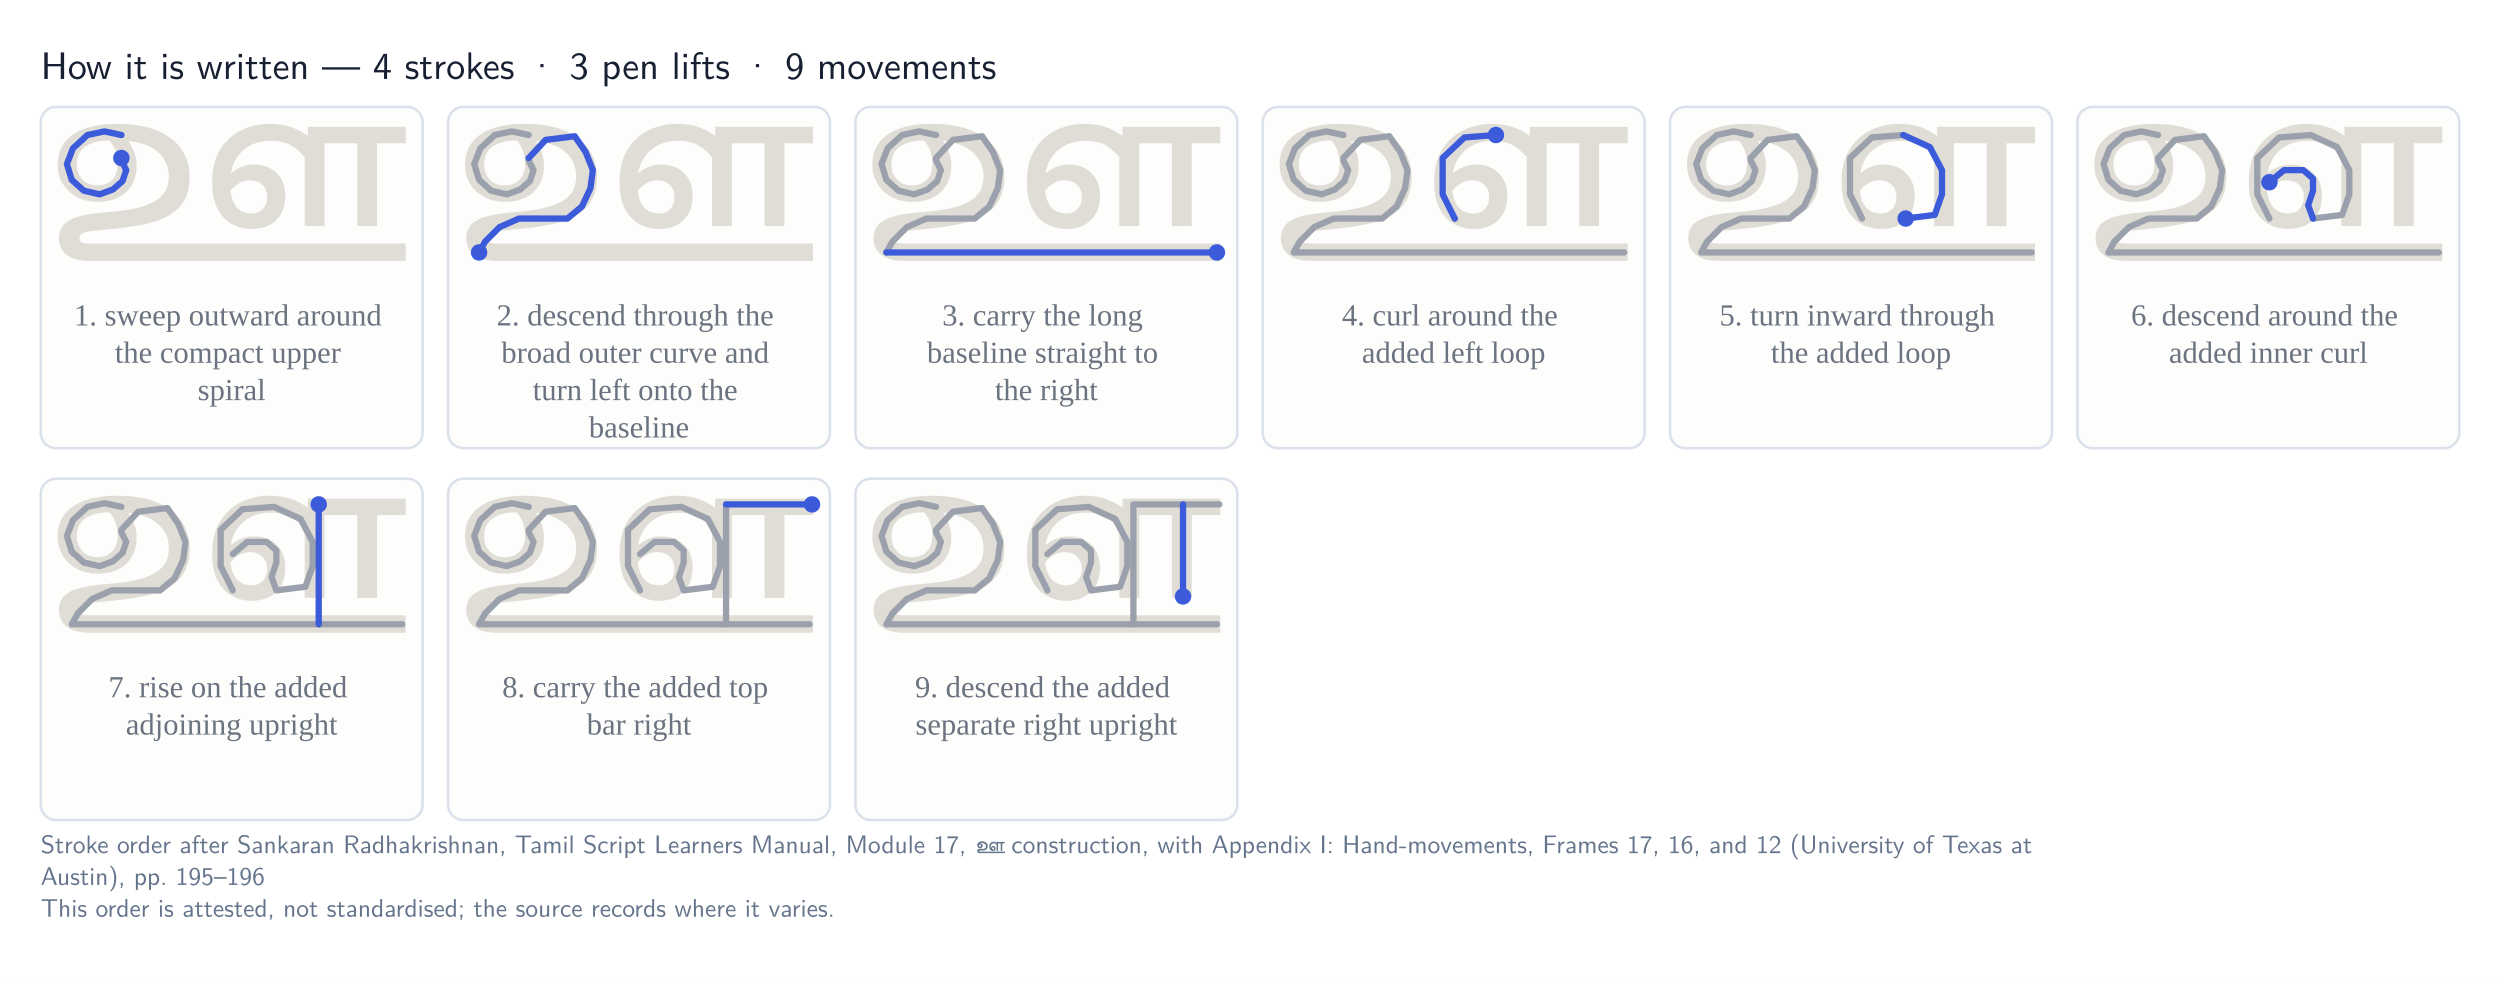
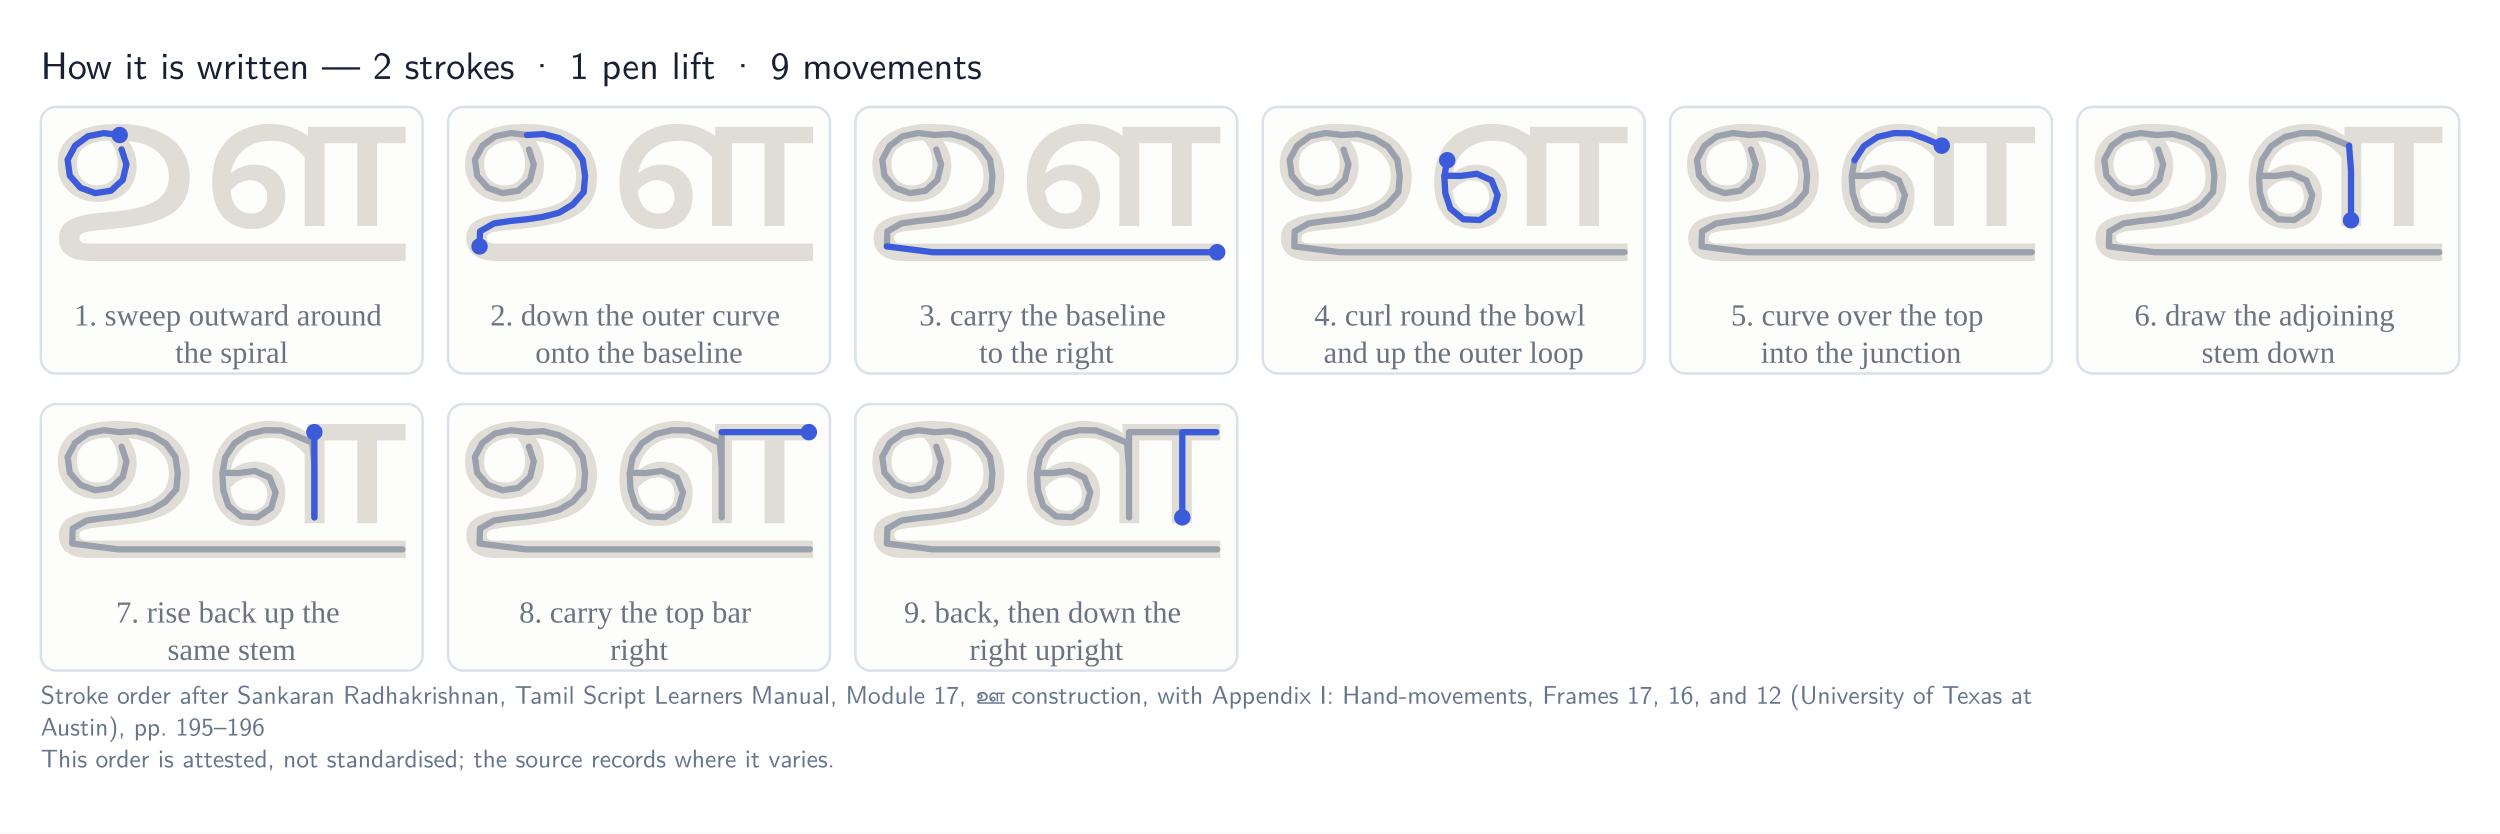
- <svg xmlns="http://www.w3.org/2000/svg" width="982" height="386.1" viewBox="0 0 982 386.1" role="img" aria-label="How to write ஊ: 4 strokes · 3 pen lifts · 9 movements">
-   <rect x="0" y="0" width="982" height="386.1" fill="#ffffff" />
-   <text x="16" y="31" font-family="Latin Modern Sans, sans-serif" font-size="15" fill="#172033">How it is written — 4 strokes · 3 pen lifts · 9 movements</text>
-   <rect x="16" y="42" width="150" height="134.05" rx="6" fill="#fdfdfc" stroke="#dbe1ea" stroke-width="1" />
-   <svg x="16" y="42" width="150" height="134.05" viewBox="-13 -636 1577 1409.3" preserveAspectRatio="xMidYMid meet" overflow="hidden">
+ <svg xmlns="http://www.w3.org/2000/svg" width="982" height="327.42" viewBox="0 0 982 327.42" role="img" aria-label="How to write ஊ: 2 strokes · 1 pen lift · 9 movements">
+   <rect x="0" y="0" width="982" height="327.42" fill="#ffffff" />
+   <text x="16" y="31" font-family="Latin Modern Sans, sans-serif" font-size="15" fill="#172033">How it is written — 2 strokes · 1 pen lift · 9 movements</text>
+   <rect x="16" y="42" width="150" height="104.71" rx="6" fill="#fdfdfc" stroke="#dbe1ea" stroke-width="1" />
+   <svg x="16" y="42" width="150" height="104.71" viewBox="-13 -636 1577 1100.8" preserveAspectRatio="xMidYMid meet" overflow="hidden">
    <g transform="scale(1,-1)">
      <path class="ductus__glyph" d="M298 566Q405 566 472 536.5Q539 507 570.5 457.5Q602 408 602 349Q602 291 581 252.5Q560 214 521 190.5Q482 167 428 154.5Q374 142 309 135L229 127Q193 124 175.5 119.5Q158 115 152.5 109.5Q147 104 147 95Q147 83 155 77.5Q163 72 182 72L1494 72L1494 0L191 0Q144 0 115.5 12.5Q87 25 74.5 46.5Q62 68 62 94Q62 124 78 145Q94 166 130 179Q166 192 226 198L298 205Q368 212 411 226Q454 240 477 259.5Q500 279 508 302Q516 325 516 349Q516 391 494.5 423Q473 455 431.5 474.5Q390 494 330 496L302 497Q291 497 279.5 497Q268 497 263 497Q209 497 172.5 473Q136 449 136 399Q136 362 158.5 337Q181 312 222 312Q259 312 282 335.5Q305 359 305 402Q305 431 294.5 458.5Q284 486 258 510L318 527Q336 513 350.5 492.5Q365 472 374 447Q383 422 383 392Q383 327 341 285.5Q299 244 220 244Q175 244 138 263Q101 282 79 317Q57 352 57 398Q57 455 88 492.5Q119 530 173.5 548Q228 566 298 566ZM858 132Q815 132 777.5 152Q740 172 717.5 215Q695 258 695 325Q695 409 729 462Q763 515 817 540.5Q871 566 931 566Q987 566 1026 551Q1065 536 1096 512L1082 423Q1056 455 1023.5 475.5Q991 496 937 496Q889 496 853 477Q817 458 795.5 424.5Q774 391 770 346L769 321Q769 275 780.5 247.5Q792 220 812 208Q832 196 858 196Q877 196 891 204Q905 212 913.5 227Q922 242 922 263Q922 296 902 314.5Q882 333 850 333Q821 333 795 313.5Q769 294 746 259L731 317Q755 353 791 375.5Q827 398 867 398Q926 398 961.5 363Q997 328 997 270Q997 206 960 169Q923 132 858 132ZM1077 144L1077 467L1090 497L1090 554L1494 554L1494 486L1376 486L1376 144L1294 144L1294 486L1159 486L1159 144L1077 144Z" fill="#e0ddd6" fill-rule="nonzero" />
-       <path class="ductus__done" d="M320 520 L320 520" fill="none" stroke="#9aa1ad" stroke-width="26" stroke-linecap="round" stroke-linejoin="round" />
-       <path class="ductus__pen" d="M320 520 L250 535 L180 520 L120 465 L95 400 L115 335 L165 290 L230 275 L285 295 L325 330 L340 375 L320 415 L320 425" fill="none" stroke="#3b5bdb" stroke-width="26" stroke-linecap="round" stroke-linejoin="round" />
-       <circle class="ductus__tip" cx="320" cy="425" r="34" fill="#3b5bdb" />
+       <path class="ductus__done" d="M321 460 L321 460" fill="none" stroke="#9aa1ad" stroke-width="26" stroke-linecap="round" stroke-linejoin="round" />
+       <path class="ductus__pen" d="M321 460 L341 399 L326 335 L277 290 L212 280 L151 302 L107 352 L98 418 L129 476 L182 515 L247 528 L313 520" fill="none" stroke="#3b5bdb" stroke-width="26" stroke-linecap="round" stroke-linejoin="round" />
+       <circle class="ductus__tip" cx="313" cy="520" r="34" fill="#3b5bdb" />
    </g>
    <text class="ductus__caption" x="775.5" y="266.4" text-anchor="middle" font-size="126.4" fill="#6b7280">
      <tspan x="775.5" y="266.4">1. sweep outward around</tspan>
-       <tspan x="775.5" y="420.6">the compact upper</tspan>
-       <tspan x="775.5" y="574.8">spiral</tspan>
+       <tspan x="775.5" y="420.6">the spiral</tspan>
    </text>
  </svg>
-   <rect x="176" y="42" width="150" height="134.05" rx="6" fill="#fdfdfc" stroke="#dbe1ea" stroke-width="1" />
-   <svg x="176" y="42" width="150" height="134.05" viewBox="-13 -636 1577 1409.3" preserveAspectRatio="xMidYMid meet" overflow="hidden">
+   <rect x="176" y="42" width="150" height="104.71" rx="6" fill="#fdfdfc" stroke="#dbe1ea" stroke-width="1" />
+   <svg x="176" y="42" width="150" height="104.71" viewBox="-13 -636 1577 1100.8" preserveAspectRatio="xMidYMid meet" overflow="hidden">
    <g transform="scale(1,-1)">
      <path class="ductus__glyph" d="M298 566Q405 566 472 536.5Q539 507 570.5 457.5Q602 408 602 349Q602 291 581 252.5Q560 214 521 190.5Q482 167 428 154.5Q374 142 309 135L229 127Q193 124 175.5 119.5Q158 115 152.5 109.5Q147 104 147 95Q147 83 155 77.5Q163 72 182 72L1494 72L1494 0L191 0Q144 0 115.5 12.5Q87 25 74.5 46.5Q62 68 62 94Q62 124 78 145Q94 166 130 179Q166 192 226 198L298 205Q368 212 411 226Q454 240 477 259.5Q500 279 508 302Q516 325 516 349Q516 391 494.5 423Q473 455 431.5 474.5Q390 494 330 496L302 497Q291 497 279.5 497Q268 497 263 497Q209 497 172.5 473Q136 449 136 399Q136 362 158.5 337Q181 312 222 312Q259 312 282 335.5Q305 359 305 402Q305 431 294.5 458.5Q284 486 258 510L318 527Q336 513 350.5 492.5Q365 472 374 447Q383 422 383 392Q383 327 341 285.5Q299 244 220 244Q175 244 138 263Q101 282 79 317Q57 352 57 398Q57 455 88 492.5Q119 530 173.5 548Q228 566 298 566ZM858 132Q815 132 777.5 152Q740 172 717.5 215Q695 258 695 325Q695 409 729 462Q763 515 817 540.5Q871 566 931 566Q987 566 1026 551Q1065 536 1096 512L1082 423Q1056 455 1023.5 475.5Q991 496 937 496Q889 496 853 477Q817 458 795.5 424.5Q774 391 770 346L769 321Q769 275 780.5 247.5Q792 220 812 208Q832 196 858 196Q877 196 891 204Q905 212 913.5 227Q922 242 922 263Q922 296 902 314.5Q882 333 850 333Q821 333 795 313.5Q769 294 746 259L731 317Q755 353 791 375.5Q827 398 867 398Q926 398 961.5 363Q997 328 997 270Q997 206 960 169Q923 132 858 132ZM1077 144L1077 467L1090 497L1090 554L1494 554L1494 486L1376 486L1376 144L1294 144L1294 486L1159 486L1159 144L1077 144Z" fill="#e0ddd6" fill-rule="nonzero" />
-       <path class="ductus__done" d="M320 520 L250 535 L180 520 L120 465 L95 400 L115 335 L165 290 L230 275 L285 295 L325 330 L340 375 L320 415 L320 425 L320 425" fill="none" stroke="#9aa1ad" stroke-width="26" stroke-linecap="round" stroke-linejoin="round" />
-       <path class="ductus__pen" d="M320 425 L390 500 L510 515 L555 450 L585 375 L575 300 L540 225 L480 175 L380 175 L280 175 L200 140 L140 80 L115 35" fill="none" stroke="#3b5bdb" stroke-width="26" stroke-linecap="round" stroke-linejoin="round" />
-       <circle class="ductus__tip" cx="115" cy="35" r="34" fill="#3b5bdb" />
+       <path class="ductus__done" d="M321 460 L341 399 L326 335 L277 290 L212 280 L151 302 L107 352 L98 418 L129 476 L182 515 L247 528 L313 520 L313 520" fill="none" stroke="#9aa1ad" stroke-width="26" stroke-linecap="round" stroke-linejoin="round" />
+       <path class="ductus__pen" d="M313 520 L381 524 L446 507 L504 472 L543 418 L553 351 L547 284 L502 233 L445 199 L379 182 L312 172 L244 165 L177 155 L119 122 L117 60" fill="none" stroke="#3b5bdb" stroke-width="26" stroke-linecap="round" stroke-linejoin="round" />
+       <circle class="ductus__tip" cx="117" cy="60" r="34" fill="#3b5bdb" />
    </g>
    <text class="ductus__caption" x="775.5" y="266.4" text-anchor="middle" font-size="126.4" fill="#6b7280">
-       <tspan x="775.5" y="266.4">2. descend through the</tspan>
-       <tspan x="775.5" y="420.6">broad outer curve and</tspan>
-       <tspan x="775.5" y="574.8">turn left onto the</tspan>
-       <tspan x="775.5" y="729">baseline</tspan>
+       <tspan x="775.5" y="266.4">2. down the outer curve</tspan>
+       <tspan x="775.5" y="420.6">onto the baseline</tspan>
    </text>
  </svg>
-   <rect x="336" y="42" width="150" height="134.05" rx="6" fill="#fdfdfc" stroke="#dbe1ea" stroke-width="1" />
-   <svg x="336" y="42" width="150" height="134.05" viewBox="-13 -636 1577 1409.3" preserveAspectRatio="xMidYMid meet" overflow="hidden">
+   <rect x="336" y="42" width="150" height="104.71" rx="6" fill="#fdfdfc" stroke="#dbe1ea" stroke-width="1" />
+   <svg x="336" y="42" width="150" height="104.71" viewBox="-13 -636 1577 1100.8" preserveAspectRatio="xMidYMid meet" overflow="hidden">
    <g transform="scale(1,-1)">
      <path class="ductus__glyph" d="M298 566Q405 566 472 536.5Q539 507 570.5 457.5Q602 408 602 349Q602 291 581 252.5Q560 214 521 190.5Q482 167 428 154.5Q374 142 309 135L229 127Q193 124 175.5 119.5Q158 115 152.5 109.5Q147 104 147 95Q147 83 155 77.5Q163 72 182 72L1494 72L1494 0L191 0Q144 0 115.5 12.5Q87 25 74.5 46.5Q62 68 62 94Q62 124 78 145Q94 166 130 179Q166 192 226 198L298 205Q368 212 411 226Q454 240 477 259.5Q500 279 508 302Q516 325 516 349Q516 391 494.5 423Q473 455 431.5 474.5Q390 494 330 496L302 497Q291 497 279.5 497Q268 497 263 497Q209 497 172.5 473Q136 449 136 399Q136 362 158.5 337Q181 312 222 312Q259 312 282 335.5Q305 359 305 402Q305 431 294.5 458.5Q284 486 258 510L318 527Q336 513 350.5 492.5Q365 472 374 447Q383 422 383 392Q383 327 341 285.5Q299 244 220 244Q175 244 138 263Q101 282 79 317Q57 352 57 398Q57 455 88 492.5Q119 530 173.5 548Q228 566 298 566ZM858 132Q815 132 777.5 152Q740 172 717.5 215Q695 258 695 325Q695 409 729 462Q763 515 817 540.5Q871 566 931 566Q987 566 1026 551Q1065 536 1096 512L1082 423Q1056 455 1023.5 475.5Q991 496 937 496Q889 496 853 477Q817 458 795.5 424.5Q774 391 770 346L769 321Q769 275 780.5 247.5Q792 220 812 208Q832 196 858 196Q877 196 891 204Q905 212 913.5 227Q922 242 922 263Q922 296 902 314.5Q882 333 850 333Q821 333 795 313.5Q769 294 746 259L731 317Q755 353 791 375.5Q827 398 867 398Q926 398 961.5 363Q997 328 997 270Q997 206 960 169Q923 132 858 132ZM1077 144L1077 467L1090 497L1090 554L1494 554L1494 486L1376 486L1376 144L1294 144L1294 486L1159 486L1159 144L1077 144Z" fill="#e0ddd6" fill-rule="nonzero" />
-       <path class="ductus__done" d="M320 520 L250 535 L180 520 L120 465 L95 400 L115 335 L165 290 L230 275 L285 295 L325 330 L340 375 L320 415 L320 425 L390 500 L510 515 L555 450 L585 375 L575 300 L540 225 L480 175 L380 175 L280 175 L200 140 L140 80 L115 35" fill="none" stroke="#9aa1ad" stroke-width="26" stroke-linecap="round" stroke-linejoin="round" />
-       <path class="ductus__pen" d="M115 35 L115 35 L350 35 L700 35 L1050 35 L1300 35 L1480 35" fill="none" stroke="#3b5bdb" stroke-width="26" stroke-linecap="round" stroke-linejoin="round" />
-       <circle class="ductus__tip" cx="1480" cy="35" r="34" fill="#3b5bdb" />
+       <path class="ductus__done" d="M321 460 L341 399 L326 335 L277 290 L212 280 L151 302 L107 352 L98 418 L129 476 L182 515 L247 528 L313 520 L381 524 L446 507 L504 472 L543 418 L553 351 L547 284 L502 233 L445 199 L379 182 L312 172 L244 165 L177 155 L119 122 L117 60 L117 60" fill="none" stroke="#9aa1ad" stroke-width="26" stroke-linecap="round" stroke-linejoin="round" />
+       <path class="ductus__pen" d="M117 60 L307 36 L503 36 L698 36 L894 36 L1090 36 L1285 36 L1481 36" fill="none" stroke="#3b5bdb" stroke-width="26" stroke-linecap="round" stroke-linejoin="round" />
+       <circle class="ductus__tip" cx="1481" cy="36" r="34" fill="#3b5bdb" />
    </g>
    <text class="ductus__caption" x="775.5" y="266.4" text-anchor="middle" font-size="126.4" fill="#6b7280">
-       <tspan x="775.5" y="266.4">3. carry the long</tspan>
-       <tspan x="775.5" y="420.6">baseline straight to</tspan>
-       <tspan x="775.5" y="574.8">the right</tspan>
+       <tspan x="775.5" y="266.4">3. carry the baseline</tspan>
+       <tspan x="775.5" y="420.6">to the right</tspan>
    </text>
  </svg>
-   <rect x="496" y="42" width="150" height="134.05" rx="6" fill="#fdfdfc" stroke="#dbe1ea" stroke-width="1" />
-   <svg x="496" y="42" width="150" height="134.05" viewBox="-13 -636 1577 1409.3" preserveAspectRatio="xMidYMid meet" overflow="hidden">
+   <rect x="496" y="42" width="150" height="104.71" rx="6" fill="#fdfdfc" stroke="#dbe1ea" stroke-width="1" />
+   <svg x="496" y="42" width="150" height="104.71" viewBox="-13 -636 1577 1100.8" preserveAspectRatio="xMidYMid meet" overflow="hidden">
    <g transform="scale(1,-1)">
      <path class="ductus__glyph" d="M298 566Q405 566 472 536.5Q539 507 570.5 457.5Q602 408 602 349Q602 291 581 252.5Q560 214 521 190.5Q482 167 428 154.5Q374 142 309 135L229 127Q193 124 175.5 119.5Q158 115 152.5 109.5Q147 104 147 95Q147 83 155 77.5Q163 72 182 72L1494 72L1494 0L191 0Q144 0 115.5 12.5Q87 25 74.5 46.5Q62 68 62 94Q62 124 78 145Q94 166 130 179Q166 192 226 198L298 205Q368 212 411 226Q454 240 477 259.5Q500 279 508 302Q516 325 516 349Q516 391 494.5 423Q473 455 431.5 474.5Q390 494 330 496L302 497Q291 497 279.5 497Q268 497 263 497Q209 497 172.5 473Q136 449 136 399Q136 362 158.5 337Q181 312 222 312Q259 312 282 335.5Q305 359 305 402Q305 431 294.5 458.5Q284 486 258 510L318 527Q336 513 350.5 492.5Q365 472 374 447Q383 422 383 392Q383 327 341 285.5Q299 244 220 244Q175 244 138 263Q101 282 79 317Q57 352 57 398Q57 455 88 492.5Q119 530 173.5 548Q228 566 298 566ZM858 132Q815 132 777.5 152Q740 172 717.5 215Q695 258 695 325Q695 409 729 462Q763 515 817 540.5Q871 566 931 566Q987 566 1026 551Q1065 536 1096 512L1082 423Q1056 455 1023.5 475.5Q991 496 937 496Q889 496 853 477Q817 458 795.5 424.5Q774 391 770 346L769 321Q769 275 780.5 247.5Q792 220 812 208Q832 196 858 196Q877 196 891 204Q905 212 913.5 227Q922 242 922 263Q922 296 902 314.5Q882 333 850 333Q821 333 795 313.5Q769 294 746 259L731 317Q755 353 791 375.5Q827 398 867 398Q926 398 961.5 363Q997 328 997 270Q997 206 960 169Q923 132 858 132ZM1077 144L1077 467L1090 497L1090 554L1494 554L1494 486L1376 486L1376 144L1294 144L1294 486L1159 486L1159 144L1077 144Z" fill="#e0ddd6" fill-rule="nonzero" />
-       <path class="ductus__done" d="M320 520 L250 535 L180 520 L120 465 L95 400 L115 335 L165 290 L230 275 L285 295 L325 330 L340 375 L320 415 L320 425 L390 500 L510 515 L555 450 L585 375 L575 300 L540 225 L480 175 L380 175 L280 175 L200 140 L140 80 L115 35 L350 35 L700 35 L1050 35 L1300 35 L1480 35" fill="none" stroke="#9aa1ad" stroke-width="26" stroke-linecap="round" stroke-linejoin="round" />
-       <path class="ductus__done" d="M780 175 L780 175" fill="none" stroke="#9aa1ad" stroke-width="26" stroke-linecap="round" stroke-linejoin="round" />
-       <path class="ductus__pen" d="M780 175 L730 275 L730 425 L820 510 L950 520" fill="none" stroke="#3b5bdb" stroke-width="26" stroke-linecap="round" stroke-linejoin="round" />
-       <circle class="ductus__tip" cx="950" cy="520" r="34" fill="#3b5bdb" />
+       <path class="ductus__done" d="M321 460 L341 399 L326 335 L277 290 L212 280 L151 302 L107 352 L98 418 L129 476 L182 515 L247 528 L313 520 L381 524 L446 507 L504 472 L543 418 L553 351 L547 284 L502 233 L445 199 L379 182 L312 172 L244 165 L177 155 L119 122 L117 60 L307 36 L503 36 L698 36 L894 36 L1090 36 L1285 36 L1481 36" fill="none" stroke="#9aa1ad" stroke-width="26" stroke-linecap="round" stroke-linejoin="round" />
+       <path class="ductus__done" d="M737 352 L737 352" fill="none" stroke="#9aa1ad" stroke-width="26" stroke-linecap="round" stroke-linejoin="round" />
+       <path class="ductus__pen" d="M737 352 L804 351 L871 360 L932 333 L957 271 L939 207 L883 169 L815 172 L762 216 L741 280 L737 349 L749 416" fill="none" stroke="#3b5bdb" stroke-width="26" stroke-linecap="round" stroke-linejoin="round" />
+       <circle class="ductus__tip" cx="749" cy="416" r="34" fill="#3b5bdb" />
    </g>
    <text class="ductus__caption" x="775.5" y="266.4" text-anchor="middle" font-size="126.4" fill="#6b7280">
-       <tspan x="775.5" y="266.4">4. curl around the</tspan>
-       <tspan x="775.5" y="420.6">added left loop</tspan>
+       <tspan x="775.5" y="266.4">4. curl round the bowl</tspan>
+       <tspan x="775.5" y="420.6">and up the outer loop</tspan>
    </text>
  </svg>
-   <rect x="656" y="42" width="150" height="134.05" rx="6" fill="#fdfdfc" stroke="#dbe1ea" stroke-width="1" />
-   <svg x="656" y="42" width="150" height="134.05" viewBox="-13 -636 1577 1409.3" preserveAspectRatio="xMidYMid meet" overflow="hidden">
+   <rect x="656" y="42" width="150" height="104.71" rx="6" fill="#fdfdfc" stroke="#dbe1ea" stroke-width="1" />
+   <svg x="656" y="42" width="150" height="104.71" viewBox="-13 -636 1577 1100.8" preserveAspectRatio="xMidYMid meet" overflow="hidden">
    <g transform="scale(1,-1)">
      <path class="ductus__glyph" d="M298 566Q405 566 472 536.5Q539 507 570.5 457.5Q602 408 602 349Q602 291 581 252.5Q560 214 521 190.5Q482 167 428 154.5Q374 142 309 135L229 127Q193 124 175.5 119.5Q158 115 152.5 109.5Q147 104 147 95Q147 83 155 77.5Q163 72 182 72L1494 72L1494 0L191 0Q144 0 115.5 12.5Q87 25 74.5 46.5Q62 68 62 94Q62 124 78 145Q94 166 130 179Q166 192 226 198L298 205Q368 212 411 226Q454 240 477 259.5Q500 279 508 302Q516 325 516 349Q516 391 494.5 423Q473 455 431.5 474.5Q390 494 330 496L302 497Q291 497 279.5 497Q268 497 263 497Q209 497 172.5 473Q136 449 136 399Q136 362 158.5 337Q181 312 222 312Q259 312 282 335.5Q305 359 305 402Q305 431 294.5 458.5Q284 486 258 510L318 527Q336 513 350.5 492.5Q365 472 374 447Q383 422 383 392Q383 327 341 285.5Q299 244 220 244Q175 244 138 263Q101 282 79 317Q57 352 57 398Q57 455 88 492.5Q119 530 173.5 548Q228 566 298 566ZM858 132Q815 132 777.5 152Q740 172 717.5 215Q695 258 695 325Q695 409 729 462Q763 515 817 540.5Q871 566 931 566Q987 566 1026 551Q1065 536 1096 512L1082 423Q1056 455 1023.5 475.5Q991 496 937 496Q889 496 853 477Q817 458 795.5 424.5Q774 391 770 346L769 321Q769 275 780.5 247.5Q792 220 812 208Q832 196 858 196Q877 196 891 204Q905 212 913.5 227Q922 242 922 263Q922 296 902 314.5Q882 333 850 333Q821 333 795 313.5Q769 294 746 259L731 317Q755 353 791 375.5Q827 398 867 398Q926 398 961.5 363Q997 328 997 270Q997 206 960 169Q923 132 858 132ZM1077 144L1077 467L1090 497L1090 554L1494 554L1494 486L1376 486L1376 144L1294 144L1294 486L1159 486L1159 144L1077 144Z" fill="#e0ddd6" fill-rule="nonzero" />
-       <path class="ductus__done" d="M320 520 L250 535 L180 520 L120 465 L95 400 L115 335 L165 290 L230 275 L285 295 L325 330 L340 375 L320 415 L320 425 L390 500 L510 515 L555 450 L585 375 L575 300 L540 225 L480 175 L380 175 L280 175 L200 140 L140 80 L115 35 L350 35 L700 35 L1050 35 L1300 35 L1480 35" fill="none" stroke="#9aa1ad" stroke-width="26" stroke-linecap="round" stroke-linejoin="round" />
-       <path class="ductus__done" d="M780 175 L730 275 L730 425 L820 510 L950 520 L950 520" fill="none" stroke="#9aa1ad" stroke-width="26" stroke-linecap="round" stroke-linejoin="round" />
-       <path class="ductus__pen" d="M950 520 L1060 470 L1110 375 L1110 275 L1080 190 L960 175" fill="none" stroke="#3b5bdb" stroke-width="26" stroke-linecap="round" stroke-linejoin="round" />
-       <circle class="ductus__tip" cx="960" cy="175" r="34" fill="#3b5bdb" />
+       <path class="ductus__done" d="M321 460 L341 399 L326 335 L277 290 L212 280 L151 302 L107 352 L98 418 L129 476 L182 515 L247 528 L313 520 L381 524 L446 507 L504 472 L543 418 L553 351 L547 284 L502 233 L445 199 L379 182 L312 172 L244 165 L177 155 L119 122 L117 60 L307 36 L503 36 L698 36 L894 36 L1090 36 L1285 36 L1481 36" fill="none" stroke="#9aa1ad" stroke-width="26" stroke-linecap="round" stroke-linejoin="round" />
+       <path class="ductus__done" d="M737 352 L804 351 L871 360 L932 333 L957 271 L939 207 L883 169 L815 172 L762 216 L741 280 L737 349 L749 416 L749 416" fill="none" stroke="#9aa1ad" stroke-width="26" stroke-linecap="round" stroke-linejoin="round" />
+       <path class="ductus__pen" d="M749 416 L787 474 L844 512 L912 528 L981 527 L1046 503 L1109 476" fill="none" stroke="#3b5bdb" stroke-width="26" stroke-linecap="round" stroke-linejoin="round" />
+       <circle class="ductus__tip" cx="1109" cy="476" r="34" fill="#3b5bdb" />
    </g>
    <text class="ductus__caption" x="775.5" y="266.4" text-anchor="middle" font-size="126.4" fill="#6b7280">
-       <tspan x="775.5" y="266.4">5. turn inward through</tspan>
-       <tspan x="775.5" y="420.6">the added loop</tspan>
+       <tspan x="775.5" y="266.4">5. curve over the top</tspan>
+       <tspan x="775.5" y="420.6">into the junction</tspan>
    </text>
  </svg>
-   <rect x="816" y="42" width="150" height="134.05" rx="6" fill="#fdfdfc" stroke="#dbe1ea" stroke-width="1" />
-   <svg x="816" y="42" width="150" height="134.05" viewBox="-13 -636 1577 1409.3" preserveAspectRatio="xMidYMid meet" overflow="hidden">
+   <rect x="816" y="42" width="150" height="104.71" rx="6" fill="#fdfdfc" stroke="#dbe1ea" stroke-width="1" />
+   <svg x="816" y="42" width="150" height="104.71" viewBox="-13 -636 1577 1100.8" preserveAspectRatio="xMidYMid meet" overflow="hidden">
    <g transform="scale(1,-1)">
      <path class="ductus__glyph" d="M298 566Q405 566 472 536.5Q539 507 570.5 457.5Q602 408 602 349Q602 291 581 252.5Q560 214 521 190.5Q482 167 428 154.5Q374 142 309 135L229 127Q193 124 175.5 119.5Q158 115 152.5 109.5Q147 104 147 95Q147 83 155 77.5Q163 72 182 72L1494 72L1494 0L191 0Q144 0 115.5 12.5Q87 25 74.5 46.5Q62 68 62 94Q62 124 78 145Q94 166 130 179Q166 192 226 198L298 205Q368 212 411 226Q454 240 477 259.5Q500 279 508 302Q516 325 516 349Q516 391 494.5 423Q473 455 431.5 474.5Q390 494 330 496L302 497Q291 497 279.5 497Q268 497 263 497Q209 497 172.5 473Q136 449 136 399Q136 362 158.5 337Q181 312 222 312Q259 312 282 335.5Q305 359 305 402Q305 431 294.5 458.5Q284 486 258 510L318 527Q336 513 350.5 492.5Q365 472 374 447Q383 422 383 392Q383 327 341 285.5Q299 244 220 244Q175 244 138 263Q101 282 79 317Q57 352 57 398Q57 455 88 492.5Q119 530 173.5 548Q228 566 298 566ZM858 132Q815 132 777.5 152Q740 172 717.5 215Q695 258 695 325Q695 409 729 462Q763 515 817 540.5Q871 566 931 566Q987 566 1026 551Q1065 536 1096 512L1082 423Q1056 455 1023.5 475.5Q991 496 937 496Q889 496 853 477Q817 458 795.5 424.5Q774 391 770 346L769 321Q769 275 780.5 247.5Q792 220 812 208Q832 196 858 196Q877 196 891 204Q905 212 913.5 227Q922 242 922 263Q922 296 902 314.5Q882 333 850 333Q821 333 795 313.5Q769 294 746 259L731 317Q755 353 791 375.5Q827 398 867 398Q926 398 961.5 363Q997 328 997 270Q997 206 960 169Q923 132 858 132ZM1077 144L1077 467L1090 497L1090 554L1494 554L1494 486L1376 486L1376 144L1294 144L1294 486L1159 486L1159 144L1077 144Z" fill="#e0ddd6" fill-rule="nonzero" />
-       <path class="ductus__done" d="M320 520 L250 535 L180 520 L120 465 L95 400 L115 335 L165 290 L230 275 L285 295 L325 330 L340 375 L320 415 L320 425 L390 500 L510 515 L555 450 L585 375 L575 300 L540 225 L480 175 L380 175 L280 175 L200 140 L140 80 L115 35 L350 35 L700 35 L1050 35 L1300 35 L1480 35" fill="none" stroke="#9aa1ad" stroke-width="26" stroke-linecap="round" stroke-linejoin="round" />
-       <path class="ductus__done" d="M780 175 L730 275 L730 425 L820 510 L950 520 L1060 470 L1110 375 L1110 275 L1080 190 L960 175 L960 175" fill="none" stroke="#9aa1ad" stroke-width="26" stroke-linecap="round" stroke-linejoin="round" />
-       <path class="ductus__pen" d="M960 175 L940 230 L960 290 L960 340 L920 375 L840 375 L780 325" fill="none" stroke="#3b5bdb" stroke-width="26" stroke-linecap="round" stroke-linejoin="round" />
-       <circle class="ductus__tip" cx="780" cy="325" r="34" fill="#3b5bdb" />
+       <path class="ductus__done" d="M321 460 L341 399 L326 335 L277 290 L212 280 L151 302 L107 352 L98 418 L129 476 L182 515 L247 528 L313 520 L381 524 L446 507 L504 472 L543 418 L553 351 L547 284 L502 233 L445 199 L379 182 L312 172 L244 165 L177 155 L119 122 L117 60 L307 36 L503 36 L698 36 L894 36 L1090 36 L1285 36 L1481 36" fill="none" stroke="#9aa1ad" stroke-width="26" stroke-linecap="round" stroke-linejoin="round" />
+       <path class="ductus__done" d="M737 352 L804 351 L871 360 L932 333 L957 271 L939 207 L883 169 L815 172 L762 216 L741 280 L737 349 L749 416 L787 474 L844 512 L912 528 L981 527 L1046 503 L1109 476 L1109 476" fill="none" stroke="#9aa1ad" stroke-width="26" stroke-linecap="round" stroke-linejoin="round" />
+       <path class="ductus__pen" d="M1109 476 L1117 374 L1117 271 L1117 168" fill="none" stroke="#3b5bdb" stroke-width="26" stroke-linecap="round" stroke-linejoin="round" />
+       <circle class="ductus__tip" cx="1117" cy="168" r="34" fill="#3b5bdb" />
    </g>
    <text class="ductus__caption" x="775.5" y="266.4" text-anchor="middle" font-size="126.4" fill="#6b7280">
-       <tspan x="775.5" y="266.4">6. descend around the</tspan>
-       <tspan x="775.5" y="420.6">added inner curl</tspan>
+       <tspan x="775.5" y="266.4">6. draw the adjoining</tspan>
+       <tspan x="775.5" y="420.6">stem down</tspan>
    </text>
  </svg>
-   <rect x="16" y="188.05" width="150" height="134.05" rx="6" fill="#fdfdfc" stroke="#dbe1ea" stroke-width="1" />
-   <svg x="16" y="188.05" width="150" height="134.05" viewBox="-13 -636 1577 1409.3" preserveAspectRatio="xMidYMid meet" overflow="hidden">
+   <rect x="16" y="158.71" width="150" height="104.71" rx="6" fill="#fdfdfc" stroke="#dbe1ea" stroke-width="1" />
+   <svg x="16" y="158.71" width="150" height="104.71" viewBox="-13 -636 1577 1100.8" preserveAspectRatio="xMidYMid meet" overflow="hidden">
    <g transform="scale(1,-1)">
      <path class="ductus__glyph" d="M298 566Q405 566 472 536.5Q539 507 570.5 457.5Q602 408 602 349Q602 291 581 252.5Q560 214 521 190.5Q482 167 428 154.5Q374 142 309 135L229 127Q193 124 175.5 119.5Q158 115 152.5 109.5Q147 104 147 95Q147 83 155 77.5Q163 72 182 72L1494 72L1494 0L191 0Q144 0 115.5 12.5Q87 25 74.5 46.5Q62 68 62 94Q62 124 78 145Q94 166 130 179Q166 192 226 198L298 205Q368 212 411 226Q454 240 477 259.5Q500 279 508 302Q516 325 516 349Q516 391 494.5 423Q473 455 431.5 474.5Q390 494 330 496L302 497Q291 497 279.5 497Q268 497 263 497Q209 497 172.5 473Q136 449 136 399Q136 362 158.5 337Q181 312 222 312Q259 312 282 335.5Q305 359 305 402Q305 431 294.5 458.5Q284 486 258 510L318 527Q336 513 350.5 492.5Q365 472 374 447Q383 422 383 392Q383 327 341 285.5Q299 244 220 244Q175 244 138 263Q101 282 79 317Q57 352 57 398Q57 455 88 492.5Q119 530 173.5 548Q228 566 298 566ZM858 132Q815 132 777.5 152Q740 172 717.5 215Q695 258 695 325Q695 409 729 462Q763 515 817 540.5Q871 566 931 566Q987 566 1026 551Q1065 536 1096 512L1082 423Q1056 455 1023.5 475.5Q991 496 937 496Q889 496 853 477Q817 458 795.5 424.5Q774 391 770 346L769 321Q769 275 780.5 247.5Q792 220 812 208Q832 196 858 196Q877 196 891 204Q905 212 913.5 227Q922 242 922 263Q922 296 902 314.5Q882 333 850 333Q821 333 795 313.5Q769 294 746 259L731 317Q755 353 791 375.5Q827 398 867 398Q926 398 961.5 363Q997 328 997 270Q997 206 960 169Q923 132 858 132ZM1077 144L1077 467L1090 497L1090 554L1494 554L1494 486L1376 486L1376 144L1294 144L1294 486L1159 486L1159 144L1077 144Z" fill="#e0ddd6" fill-rule="nonzero" />
-       <path class="ductus__done" d="M320 520 L250 535 L180 520 L120 465 L95 400 L115 335 L165 290 L230 275 L285 295 L325 330 L340 375 L320 415 L320 425 L390 500 L510 515 L555 450 L585 375 L575 300 L540 225 L480 175 L380 175 L280 175 L200 140 L140 80 L115 35 L350 35 L700 35 L1050 35 L1300 35 L1480 35" fill="none" stroke="#9aa1ad" stroke-width="26" stroke-linecap="round" stroke-linejoin="round" />
-       <path class="ductus__done" d="M780 175 L730 275 L730 425 L820 510 L950 520 L1060 470 L1110 375 L1110 275 L1080 190 L960 175 L940 230 L960 290 L960 340 L920 375 L840 375 L780 325" fill="none" stroke="#9aa1ad" stroke-width="26" stroke-linecap="round" stroke-linejoin="round" />
-       <path class="ductus__done" d="M1135 35 L1135 35" fill="none" stroke="#9aa1ad" stroke-width="26" stroke-linecap="round" stroke-linejoin="round" />
-       <path class="ductus__pen" d="M1135 35 L1135 210 L1135 390 L1135 530 L1135 530" fill="none" stroke="#3b5bdb" stroke-width="26" stroke-linecap="round" stroke-linejoin="round" />
-       <circle class="ductus__tip" cx="1135" cy="530" r="34" fill="#3b5bdb" />
+       <path class="ductus__done" d="M321 460 L341 399 L326 335 L277 290 L212 280 L151 302 L107 352 L98 418 L129 476 L182 515 L247 528 L313 520 L381 524 L446 507 L504 472 L543 418 L553 351 L547 284 L502 233 L445 199 L379 182 L312 172 L244 165 L177 155 L119 122 L117 60 L307 36 L503 36 L698 36 L894 36 L1090 36 L1285 36 L1481 36" fill="none" stroke="#9aa1ad" stroke-width="26" stroke-linecap="round" stroke-linejoin="round" />
+       <path class="ductus__done" d="M737 352 L804 351 L871 360 L932 333 L957 271 L939 207 L883 169 L815 172 L762 216 L741 280 L737 349 L749 416 L787 474 L844 512 L912 528 L981 527 L1046 503 L1109 476 L1117 374 L1117 271 L1117 168" fill="none" stroke="#9aa1ad" stroke-width="26" stroke-linecap="round" stroke-linejoin="round" />
+       <path class="ductus__pen" d="M1117 168 L1117 168 L1117 256 L1117 344 L1117 432 L1117 520" fill="none" stroke="#3b5bdb" stroke-width="26" stroke-linecap="round" stroke-linejoin="round" />
+       <circle class="ductus__tip" cx="1117" cy="520" r="34" fill="#3b5bdb" />
    </g>
    <text class="ductus__caption" x="775.5" y="266.4" text-anchor="middle" font-size="126.4" fill="#6b7280">
-       <tspan x="775.5" y="266.4">7. rise on the added</tspan>
-       <tspan x="775.5" y="420.6">adjoining upright</tspan>
+       <tspan x="775.5" y="266.4">7. rise back up the</tspan>
+       <tspan x="775.5" y="420.6">same stem</tspan>
    </text>
  </svg>
-   <rect x="176" y="188.05" width="150" height="134.05" rx="6" fill="#fdfdfc" stroke="#dbe1ea" stroke-width="1" />
-   <svg x="176" y="188.05" width="150" height="134.05" viewBox="-13 -636 1577 1409.3" preserveAspectRatio="xMidYMid meet" overflow="hidden">
+   <rect x="176" y="158.71" width="150" height="104.71" rx="6" fill="#fdfdfc" stroke="#dbe1ea" stroke-width="1" />
+   <svg x="176" y="158.71" width="150" height="104.71" viewBox="-13 -636 1577 1100.8" preserveAspectRatio="xMidYMid meet" overflow="hidden">
    <g transform="scale(1,-1)">
      <path class="ductus__glyph" d="M298 566Q405 566 472 536.5Q539 507 570.5 457.5Q602 408 602 349Q602 291 581 252.5Q560 214 521 190.5Q482 167 428 154.5Q374 142 309 135L229 127Q193 124 175.5 119.5Q158 115 152.5 109.5Q147 104 147 95Q147 83 155 77.5Q163 72 182 72L1494 72L1494 0L191 0Q144 0 115.5 12.5Q87 25 74.5 46.5Q62 68 62 94Q62 124 78 145Q94 166 130 179Q166 192 226 198L298 205Q368 212 411 226Q454 240 477 259.5Q500 279 508 302Q516 325 516 349Q516 391 494.5 423Q473 455 431.5 474.5Q390 494 330 496L302 497Q291 497 279.5 497Q268 497 263 497Q209 497 172.5 473Q136 449 136 399Q136 362 158.5 337Q181 312 222 312Q259 312 282 335.5Q305 359 305 402Q305 431 294.5 458.5Q284 486 258 510L318 527Q336 513 350.5 492.5Q365 472 374 447Q383 422 383 392Q383 327 341 285.5Q299 244 220 244Q175 244 138 263Q101 282 79 317Q57 352 57 398Q57 455 88 492.5Q119 530 173.5 548Q228 566 298 566ZM858 132Q815 132 777.5 152Q740 172 717.5 215Q695 258 695 325Q695 409 729 462Q763 515 817 540.5Q871 566 931 566Q987 566 1026 551Q1065 536 1096 512L1082 423Q1056 455 1023.5 475.5Q991 496 937 496Q889 496 853 477Q817 458 795.5 424.5Q774 391 770 346L769 321Q769 275 780.5 247.5Q792 220 812 208Q832 196 858 196Q877 196 891 204Q905 212 913.5 227Q922 242 922 263Q922 296 902 314.5Q882 333 850 333Q821 333 795 313.5Q769 294 746 259L731 317Q755 353 791 375.5Q827 398 867 398Q926 398 961.5 363Q997 328 997 270Q997 206 960 169Q923 132 858 132ZM1077 144L1077 467L1090 497L1090 554L1494 554L1494 486L1376 486L1376 144L1294 144L1294 486L1159 486L1159 144L1077 144Z" fill="#e0ddd6" fill-rule="nonzero" />
-       <path class="ductus__done" d="M320 520 L250 535 L180 520 L120 465 L95 400 L115 335 L165 290 L230 275 L285 295 L325 330 L340 375 L320 415 L320 425 L390 500 L510 515 L555 450 L585 375 L575 300 L540 225 L480 175 L380 175 L280 175 L200 140 L140 80 L115 35 L350 35 L700 35 L1050 35 L1300 35 L1480 35" fill="none" stroke="#9aa1ad" stroke-width="26" stroke-linecap="round" stroke-linejoin="round" />
-       <path class="ductus__done" d="M780 175 L730 275 L730 425 L820 510 L950 520 L1060 470 L1110 375 L1110 275 L1080 190 L960 175 L940 230 L960 290 L960 340 L920 375 L840 375 L780 325" fill="none" stroke="#9aa1ad" stroke-width="26" stroke-linecap="round" stroke-linejoin="round" />
-       <path class="ductus__done" d="M1135 35 L1135 210 L1135 390 L1135 530 L1135 530" fill="none" stroke="#9aa1ad" stroke-width="26" stroke-linecap="round" stroke-linejoin="round" />
-       <path class="ductus__pen" d="M1135 530 L1250 530 L1375 530 L1490 530" fill="none" stroke="#3b5bdb" stroke-width="26" stroke-linecap="round" stroke-linejoin="round" />
-       <circle class="ductus__tip" cx="1490" cy="530" r="34" fill="#3b5bdb" />
+       <path class="ductus__done" d="M321 460 L341 399 L326 335 L277 290 L212 280 L151 302 L107 352 L98 418 L129 476 L182 515 L247 528 L313 520 L381 524 L446 507 L504 472 L543 418 L553 351 L547 284 L502 233 L445 199 L379 182 L312 172 L244 165 L177 155 L119 122 L117 60 L307 36 L503 36 L698 36 L894 36 L1090 36 L1285 36 L1481 36" fill="none" stroke="#9aa1ad" stroke-width="26" stroke-linecap="round" stroke-linejoin="round" />
+       <path class="ductus__done" d="M737 352 L804 351 L871 360 L932 333 L957 271 L939 207 L883 169 L815 172 L762 216 L741 280 L737 349 L749 416 L787 474 L844 512 L912 528 L981 527 L1046 503 L1109 476 L1117 374 L1117 271 L1117 168 L1117 256 L1117 344 L1117 432 L1117 520 L1117 520" fill="none" stroke="#9aa1ad" stroke-width="26" stroke-linecap="round" stroke-linejoin="round" />
+       <path class="ductus__pen" d="M1117 520 L1189 520 L1261 520 L1333 520 L1405 520 L1477 520" fill="none" stroke="#3b5bdb" stroke-width="26" stroke-linecap="round" stroke-linejoin="round" />
+       <circle class="ductus__tip" cx="1477" cy="520" r="34" fill="#3b5bdb" />
    </g>
    <text class="ductus__caption" x="775.5" y="266.4" text-anchor="middle" font-size="126.4" fill="#6b7280">
-       <tspan x="775.5" y="266.4">8. carry the added top</tspan>
-       <tspan x="775.5" y="420.6">bar right</tspan>
+       <tspan x="775.5" y="266.4">8. carry the top bar</tspan>
+       <tspan x="775.5" y="420.6">right</tspan>
    </text>
  </svg>
-   <rect x="336" y="188.05" width="150" height="134.05" rx="6" fill="#fdfdfc" stroke="#dbe1ea" stroke-width="1" />
-   <svg x="336" y="188.05" width="150" height="134.05" viewBox="-13 -636 1577 1409.3" preserveAspectRatio="xMidYMid meet" overflow="hidden">
+   <rect x="336" y="158.71" width="150" height="104.71" rx="6" fill="#fdfdfc" stroke="#dbe1ea" stroke-width="1" />
+   <svg x="336" y="158.71" width="150" height="104.71" viewBox="-13 -636 1577 1100.8" preserveAspectRatio="xMidYMid meet" overflow="hidden">
    <g transform="scale(1,-1)">
      <path class="ductus__glyph" d="M298 566Q405 566 472 536.5Q539 507 570.5 457.5Q602 408 602 349Q602 291 581 252.5Q560 214 521 190.5Q482 167 428 154.5Q374 142 309 135L229 127Q193 124 175.5 119.5Q158 115 152.5 109.5Q147 104 147 95Q147 83 155 77.5Q163 72 182 72L1494 72L1494 0L191 0Q144 0 115.5 12.5Q87 25 74.5 46.5Q62 68 62 94Q62 124 78 145Q94 166 130 179Q166 192 226 198L298 205Q368 212 411 226Q454 240 477 259.5Q500 279 508 302Q516 325 516 349Q516 391 494.5 423Q473 455 431.5 474.5Q390 494 330 496L302 497Q291 497 279.5 497Q268 497 263 497Q209 497 172.5 473Q136 449 136 399Q136 362 158.5 337Q181 312 222 312Q259 312 282 335.5Q305 359 305 402Q305 431 294.5 458.5Q284 486 258 510L318 527Q336 513 350.5 492.5Q365 472 374 447Q383 422 383 392Q383 327 341 285.5Q299 244 220 244Q175 244 138 263Q101 282 79 317Q57 352 57 398Q57 455 88 492.5Q119 530 173.5 548Q228 566 298 566ZM858 132Q815 132 777.5 152Q740 172 717.5 215Q695 258 695 325Q695 409 729 462Q763 515 817 540.5Q871 566 931 566Q987 566 1026 551Q1065 536 1096 512L1082 423Q1056 455 1023.5 475.5Q991 496 937 496Q889 496 853 477Q817 458 795.5 424.5Q774 391 770 346L769 321Q769 275 780.5 247.5Q792 220 812 208Q832 196 858 196Q877 196 891 204Q905 212 913.5 227Q922 242 922 263Q922 296 902 314.5Q882 333 850 333Q821 333 795 313.5Q769 294 746 259L731 317Q755 353 791 375.5Q827 398 867 398Q926 398 961.5 363Q997 328 997 270Q997 206 960 169Q923 132 858 132ZM1077 144L1077 467L1090 497L1090 554L1494 554L1494 486L1376 486L1376 144L1294 144L1294 486L1159 486L1159 144L1077 144Z" fill="#e0ddd6" fill-rule="nonzero" />
-       <path class="ductus__done" d="M320 520 L250 535 L180 520 L120 465 L95 400 L115 335 L165 290 L230 275 L285 295 L325 330 L340 375 L320 415 L320 425 L390 500 L510 515 L555 450 L585 375 L575 300 L540 225 L480 175 L380 175 L280 175 L200 140 L140 80 L115 35 L350 35 L700 35 L1050 35 L1300 35 L1480 35" fill="none" stroke="#9aa1ad" stroke-width="26" stroke-linecap="round" stroke-linejoin="round" />
-       <path class="ductus__done" d="M780 175 L730 275 L730 425 L820 510 L950 520 L1060 470 L1110 375 L1110 275 L1080 190 L960 175 L940 230 L960 290 L960 340 L920 375 L840 375 L780 325" fill="none" stroke="#9aa1ad" stroke-width="26" stroke-linecap="round" stroke-linejoin="round" />
-       <path class="ductus__done" d="M1135 35 L1135 210 L1135 390 L1135 530 L1250 530 L1375 530 L1490 530" fill="none" stroke="#9aa1ad" stroke-width="26" stroke-linecap="round" stroke-linejoin="round" />
-       <path class="ductus__done" d="M1340 530 L1340 530" fill="none" stroke="#9aa1ad" stroke-width="26" stroke-linecap="round" stroke-linejoin="round" />
-       <path class="ductus__pen" d="M1340 530 L1340 400 L1340 270 L1340 150" fill="none" stroke="#3b5bdb" stroke-width="26" stroke-linecap="round" stroke-linejoin="round" />
-       <circle class="ductus__tip" cx="1340" cy="150" r="34" fill="#3b5bdb" />
+       <path class="ductus__done" d="M321 460 L341 399 L326 335 L277 290 L212 280 L151 302 L107 352 L98 418 L129 476 L182 515 L247 528 L313 520 L381 524 L446 507 L504 472 L543 418 L553 351 L547 284 L502 233 L445 199 L379 182 L312 172 L244 165 L177 155 L119 122 L117 60 L307 36 L503 36 L698 36 L894 36 L1090 36 L1285 36 L1481 36" fill="none" stroke="#9aa1ad" stroke-width="26" stroke-linecap="round" stroke-linejoin="round" />
+       <path class="ductus__done" d="M737 352 L804 351 L871 360 L932 333 L957 271 L939 207 L883 169 L815 172 L762 216 L741 280 L737 349 L749 416 L787 474 L844 512 L912 528 L981 527 L1046 503 L1109 476 L1117 374 L1117 271 L1117 168 L1117 256 L1117 344 L1117 432 L1117 520 L1189 520 L1261 520 L1333 520 L1405 520 L1477 520 L1477 520" fill="none" stroke="#9aa1ad" stroke-width="26" stroke-linecap="round" stroke-linejoin="round" />
+       <path class="ductus__pen" d="M1477 520 L1407 520 L1337 520 L1337 450 L1337 379 L1337 309 L1337 238 L1337 168" fill="none" stroke="#3b5bdb" stroke-width="26" stroke-linecap="round" stroke-linejoin="round" />
+       <circle class="ductus__tip" cx="1337" cy="168" r="34" fill="#3b5bdb" />
    </g>
    <text class="ductus__caption" x="775.5" y="266.4" text-anchor="middle" font-size="126.4" fill="#6b7280">
-       <tspan x="775.5" y="266.4">9. descend the added</tspan>
-       <tspan x="775.5" y="420.6">separate right upright</tspan>
+       <tspan x="775.5" y="266.4">9. back, then down the</tspan>
+       <tspan x="775.5" y="420.6">right upright</tspan>
    </text>
  </svg>
-   <text x="16" y="335.1" font-family="Latin Modern Sans, sans-serif" font-size="10" fill="#64748b">Stroke order after Sankaran Radhakrishnan, Tamil Script Learners Manual, Module 17, ஊ construction, with Appendix I: Hand-movements, Frames 17, 16, and 12 (University of Texas at</text>
-   <text x="16" y="347.6" font-family="Latin Modern Sans, sans-serif" font-size="10" fill="#64748b">Austin), pp. 195–196</text>
-   <text x="16" y="360.1" font-family="Latin Modern Sans, sans-serif" font-size="10" fill="#64748b">This order is attested, not standardised; the source records where it varies.</text>
+   <text x="16" y="276.42" font-family="Latin Modern Sans, sans-serif" font-size="10" fill="#64748b">Stroke order after Sankaran Radhakrishnan, Tamil Script Learners Manual, Module 17, ஊ construction, with Appendix I: Hand-movements, Frames 17, 16, and 12 (University of Texas at</text>
+   <text x="16" y="288.92" font-family="Latin Modern Sans, sans-serif" font-size="10" fill="#64748b">Austin), pp. 195–196</text>
+   <text x="16" y="301.42" font-family="Latin Modern Sans, sans-serif" font-size="10" fill="#64748b">This order is attested, not standardised; the source records where it varies.</text>
</svg>
